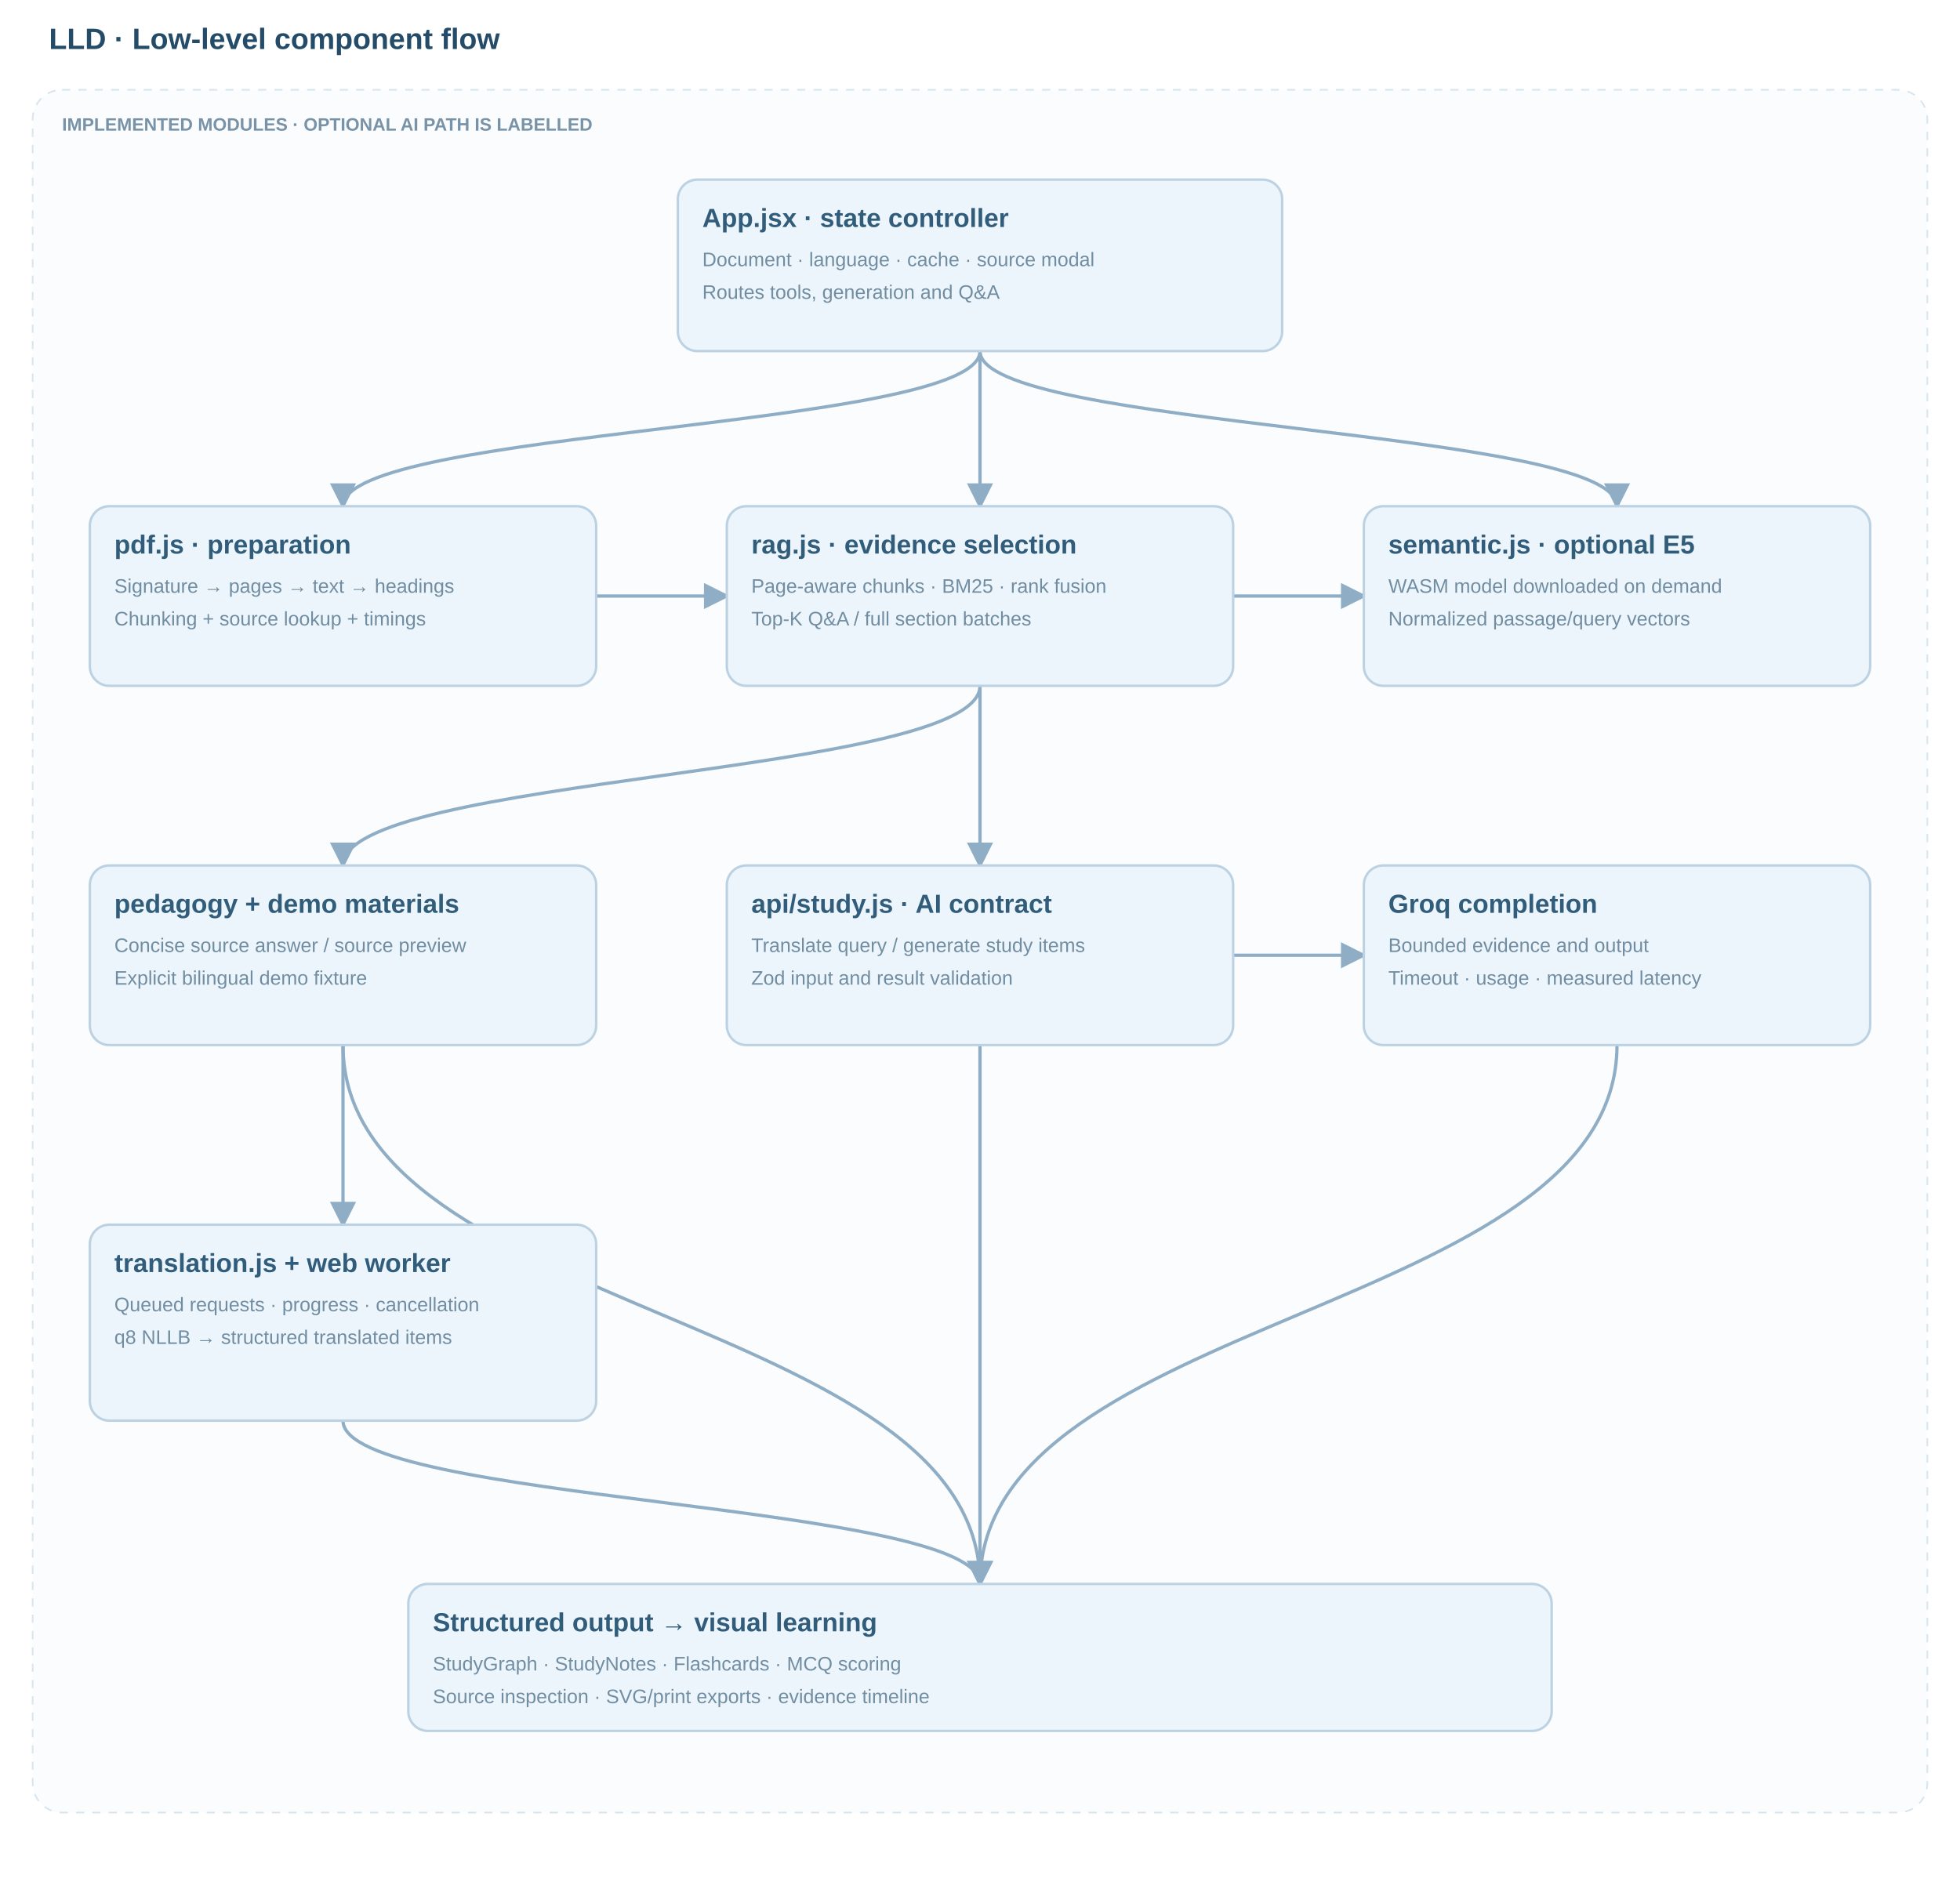
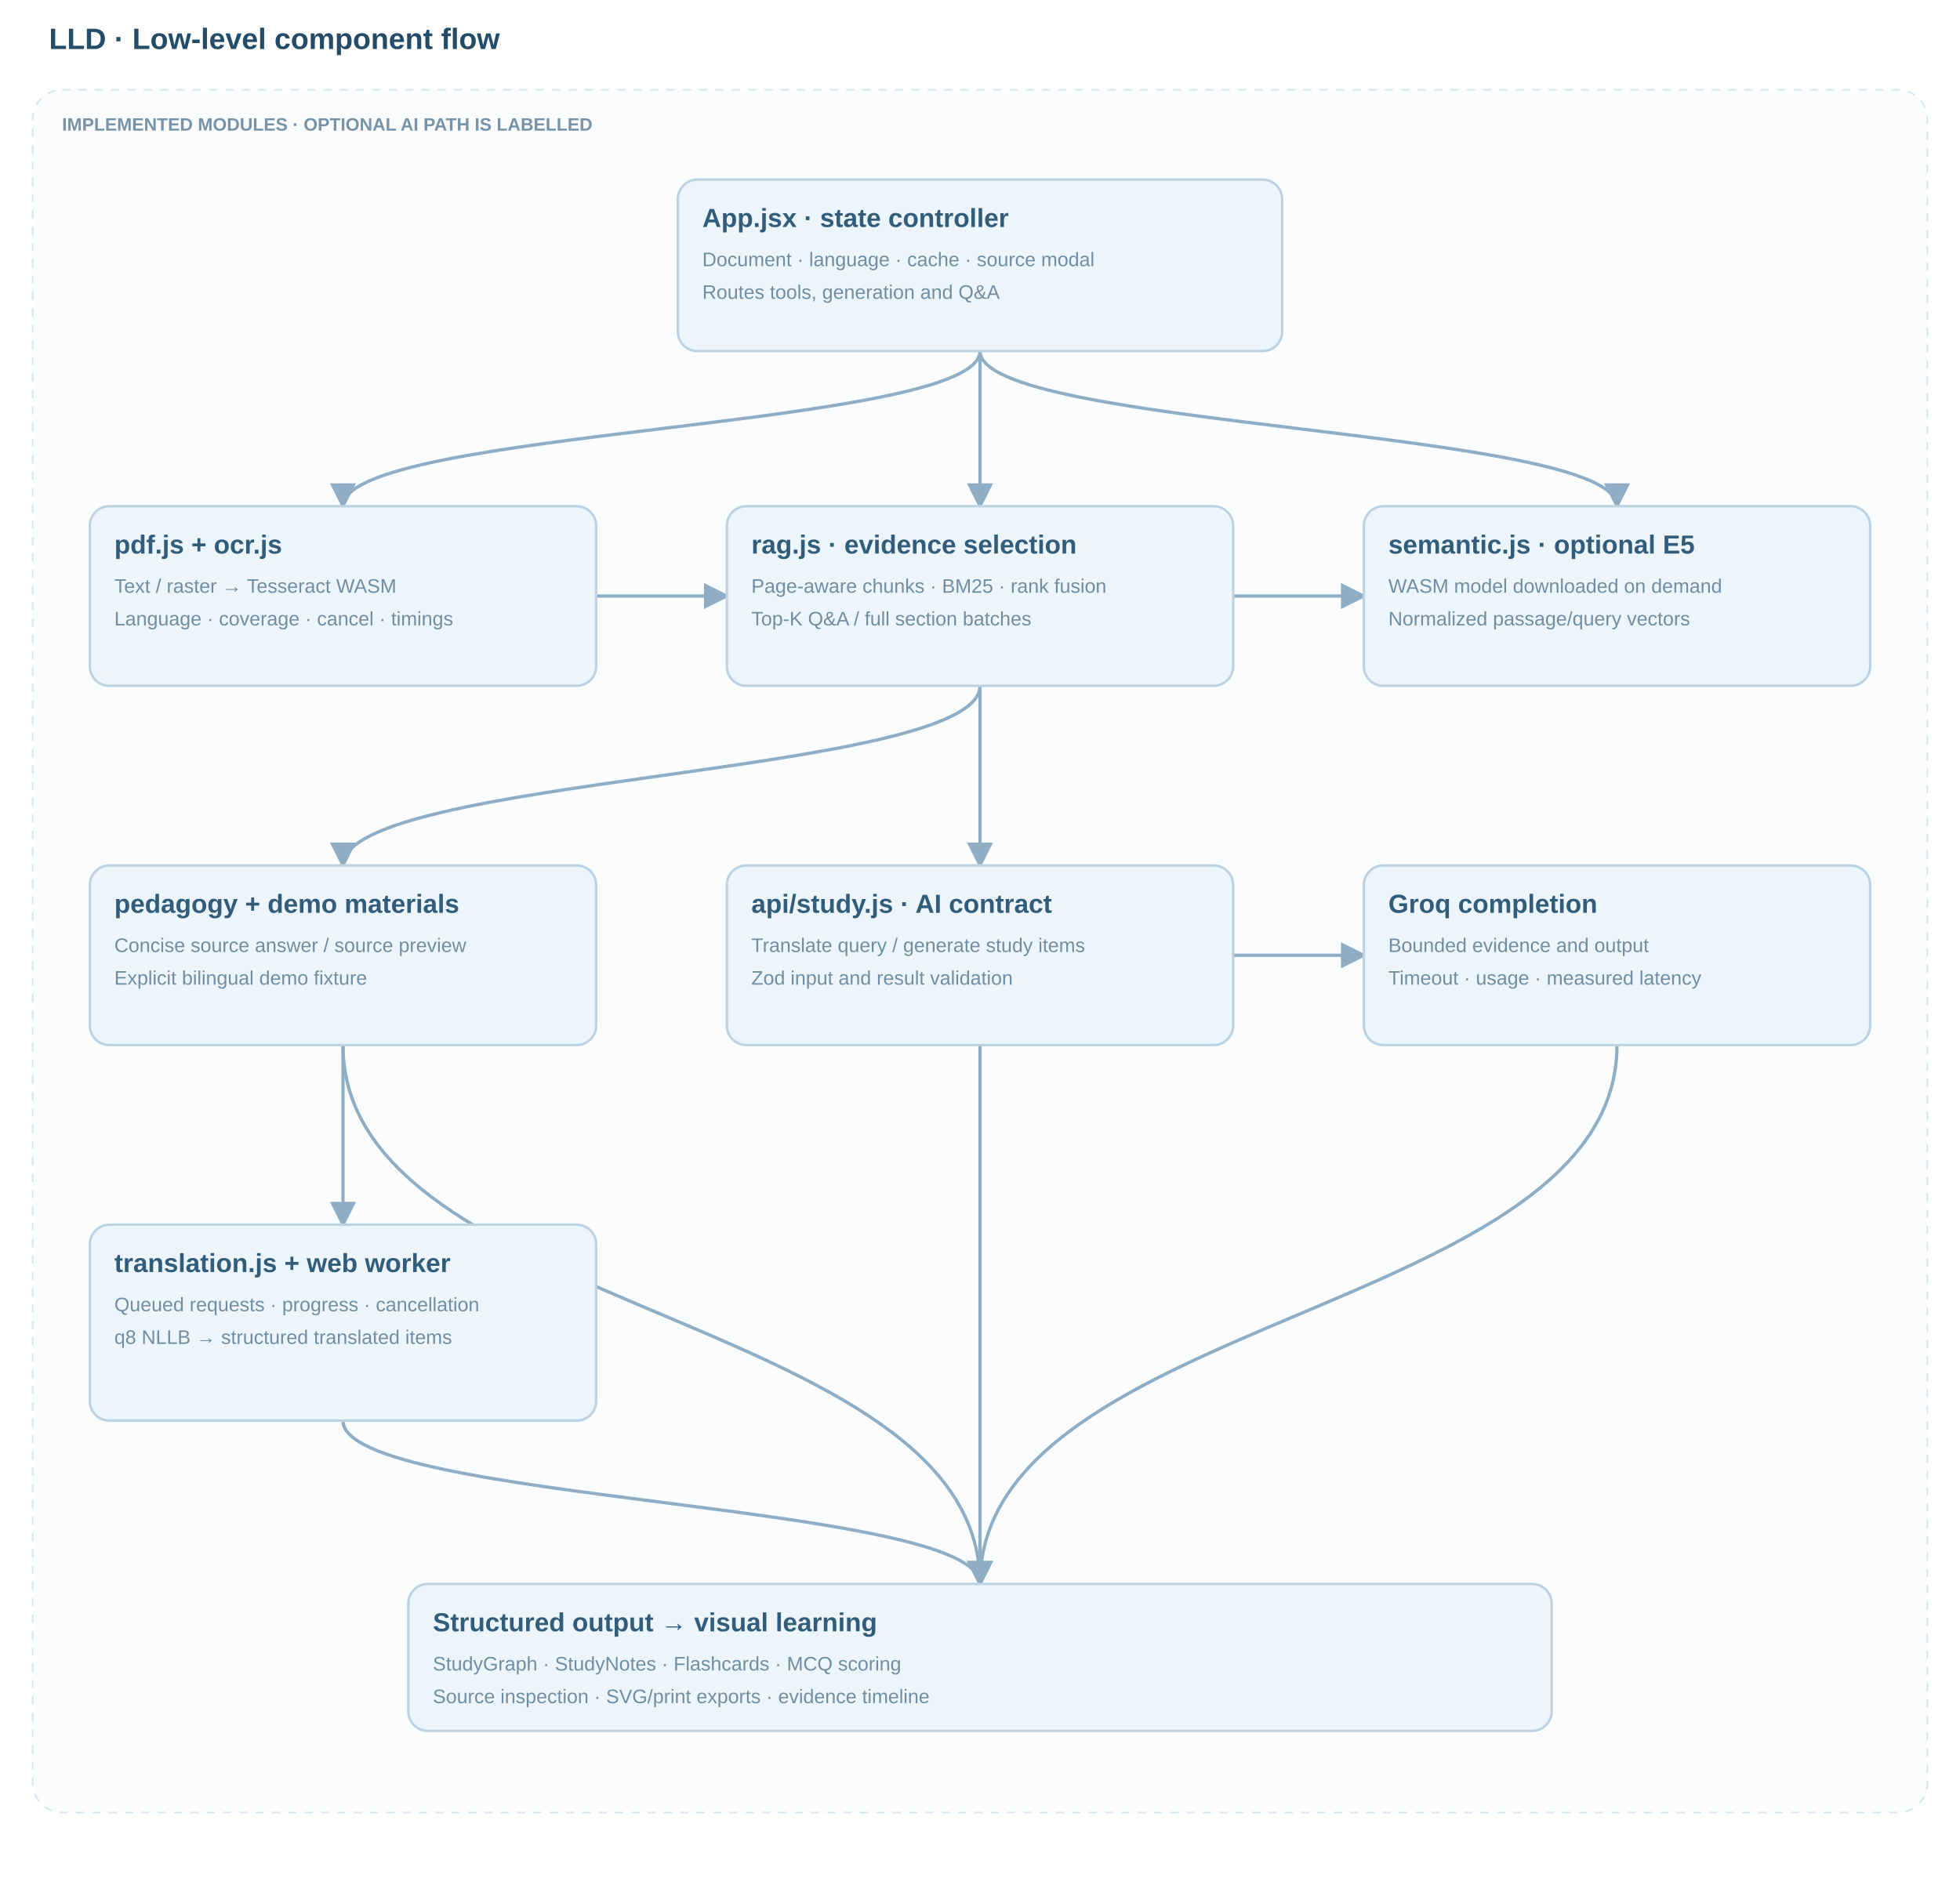
<svg xmlns="http://www.w3.org/2000/svg" viewBox="0 0 1200 1150" width="1200" height="1150" role="group" aria-label="Low-level component flow diagram" font-family="Arial,sans-serif">
  <defs>
    <marker id="arch-arrow-LLD" markerWidth="8" markerHeight="8" refX="7" refY="4" orient="auto">
      <path d="M0,0 L8,4 L0,8" fill="#8faec5" />
    </marker>
  </defs>
  <text x="30" y="30" font-size="18" font-weight="600" fill="#244c69">LLD · Low-level component flow</text>
  <rect x="20" y="55" width="1160" height="1055" rx="18" fill="#fafcfe" stroke="#d7e5ef" stroke-dasharray="5 5" />
  <text x="38" y="80" font-size="11" font-weight="600" fill="#7893a7">IMPLEMENTED MODULES · OPTIONAL AI PATH IS LABELLED</text>
  <path d="M600,215 C600,262.5 210,262.5 210,310" fill="none" stroke="#8faec5" stroke-width="2" marker-end="url(#arch-arrow-LLD)" />
  <path d="M600,215 C600,262.5 600,262.5 600,310" fill="none" stroke="#8faec5" stroke-width="2" marker-end="url(#arch-arrow-LLD)" />
  <path d="M600,215 C600,262.5 990,262.5 990,310" fill="none" stroke="#8faec5" stroke-width="2" marker-end="url(#arch-arrow-LLD)" />
  <path d="M365,365 C405,365 405,365 445,365" fill="none" stroke="#8faec5" stroke-width="2" marker-end="url(#arch-arrow-LLD)" />
  <path d="M755,365 C795,365 795,365 835,365" fill="none" stroke="#8faec5" stroke-width="2" marker-end="url(#arch-arrow-LLD)" />
  <path d="M600,420 C600,475 600,475 600,530" fill="none" stroke="#8faec5" stroke-width="2" marker-end="url(#arch-arrow-LLD)" />
  <path d="M600,420 C600,475 210,475 210,530" fill="none" stroke="#8faec5" stroke-width="2" marker-end="url(#arch-arrow-LLD)" />
  <path d="M755,585 C795,585 795,585 835,585" fill="none" stroke="#8faec5" stroke-width="2" marker-end="url(#arch-arrow-LLD)" />
  <path d="M990,640 C990,805 600,805 600,970" fill="none" stroke="#8faec5" stroke-width="2" marker-end="url(#arch-arrow-LLD)" />
  <path d="M210,640 C210,805 600,805 600,970" fill="none" stroke="#8faec5" stroke-width="2" marker-end="url(#arch-arrow-LLD)" />
  <path d="M600,640 C600,805 600,805 600,970" fill="none" stroke="#8faec5" stroke-width="2" marker-end="url(#arch-arrow-LLD)" />
  <path d="M210,640 C210,695 210,695 210,750" fill="none" stroke="#8faec5" stroke-width="2" marker-end="url(#arch-arrow-LLD)" />
  <path d="M210,870 C210,920 600,920 600,970" fill="none" stroke="#8faec5" stroke-width="2" marker-end="url(#arch-arrow-LLD)" />
  <g data-node-id="app" role="button" tabindex="0" aria-label="Explore App.jsx · state controller">
    <rect x="415" y="110" width="370" height="105" rx="12" fill="#edf5fc" stroke="#bcd2e2" stroke-width="1.5" />
    <text x="430" y="139" font-size="16" font-weight="600" fill="#315d7b">App.jsx · state controller</text>
    <text x="430" y="163" font-size="12" fill="#718da1">Document · language · cache · source modal</text>
    <text x="430" y="183" font-size="12" fill="#718da1">Routes tools, generation and Q&amp;A</text>
  </g>
-   <g data-node-id="pdf" role="button" tabindex="0" aria-label="Explore pdf.js · preparation">
+   <g data-node-id="pdf" role="button" tabindex="0" aria-label="Explore pdf.js + ocr.js">
    <rect x="55" y="310" width="310" height="110" rx="12" fill="#edf5fc" stroke="#bcd2e2" stroke-width="1.5" />
-     <text x="70" y="339" font-size="16" font-weight="600" fill="#315d7b">pdf.js · preparation</text>
-     <text x="70" y="363" font-size="12" fill="#718da1">Signature → pages → text → headings</text>
-     <text x="70" y="383" font-size="12" fill="#718da1">Chunking + source lookup + timings</text>
+     <text x="70" y="339" font-size="16" font-weight="600" fill="#315d7b">pdf.js + ocr.js</text>
+     <text x="70" y="363" font-size="12" fill="#718da1">Text / raster → Tesseract WASM</text>
+     <text x="70" y="383" font-size="12" fill="#718da1">Language · coverage · cancel · timings</text>
  </g>
  <g data-node-id="rag" role="button" tabindex="0" aria-label="Explore rag.js · evidence selection">
    <rect x="445" y="310" width="310" height="110" rx="12" fill="#edf5fc" stroke="#bcd2e2" stroke-width="1.5" />
    <text x="460" y="339" font-size="16" font-weight="600" fill="#315d7b">rag.js · evidence selection</text>
    <text x="460" y="363" font-size="12" fill="#718da1">Page-aware chunks · BM25 · rank fusion</text>
    <text x="460" y="383" font-size="12" fill="#718da1">Top-K Q&amp;A / full section batches</text>
  </g>
  <g data-node-id="semantic" role="button" tabindex="0" aria-label="Explore semantic.js · optional E5">
    <rect x="835" y="310" width="310" height="110" rx="12" fill="#edf5fc" stroke="#bcd2e2" stroke-width="1.5" />
    <text x="850" y="339" font-size="16" font-weight="600" fill="#315d7b">semantic.js · optional E5</text>
    <text x="850" y="363" font-size="12" fill="#718da1">WASM model downloaded on demand</text>
    <text x="850" y="383" font-size="12" fill="#718da1">Normalized passage/query vectors</text>
  </g>
  <g data-node-id="demo" role="button" tabindex="0" aria-label="Explore pedagogy + demo materials">
    <rect x="55" y="530" width="310" height="110" rx="12" fill="#edf5fc" stroke="#bcd2e2" stroke-width="1.5" />
    <text x="70" y="559" font-size="16" font-weight="600" fill="#315d7b">pedagogy + demo materials</text>
    <text x="70" y="583" font-size="12" fill="#718da1">Concise source answer / source preview</text>
    <text x="70" y="603" font-size="12" fill="#718da1">Explicit bilingual demo fixture</text>
  </g>
  <g data-node-id="api" role="button" tabindex="0" aria-label="Explore api/study.js · AI contract">
    <rect x="445" y="530" width="310" height="110" rx="12" fill="#edf5fc" stroke="#bcd2e2" stroke-width="1.5" />
    <text x="460" y="559" font-size="16" font-weight="600" fill="#315d7b">api/study.js · AI contract</text>
    <text x="460" y="583" font-size="12" fill="#718da1">Translate query / generate study items</text>
    <text x="460" y="603" font-size="12" fill="#718da1">Zod input and result validation</text>
  </g>
  <g data-node-id="provider" role="button" tabindex="0" aria-label="Explore Groq completion">
    <rect x="835" y="530" width="310" height="110" rx="12" fill="#edf5fc" stroke="#bcd2e2" stroke-width="1.5" />
    <text x="850" y="559" font-size="16" font-weight="600" fill="#315d7b">Groq completion</text>
    <text x="850" y="583" font-size="12" fill="#718da1">Bounded evidence and output</text>
    <text x="850" y="603" font-size="12" fill="#718da1">Timeout · usage · measured latency</text>
  </g>
  <g data-node-id="local" role="button" tabindex="0" aria-label="Explore translation.js + web worker">
    <rect x="55" y="750" width="310" height="120" rx="12" fill="#edf5fc" stroke="#bcd2e2" stroke-width="1.5" />
    <text x="70" y="779" font-size="16" font-weight="600" fill="#315d7b">translation.js + web worker</text>
    <text x="70" y="803" font-size="12" fill="#718da1">Queued requests · progress · cancellation</text>
    <text x="70" y="823" font-size="12" fill="#718da1">q8 NLLB → structured translated items</text>
  </g>
  <g data-node-id="render" role="button" tabindex="0" aria-label="Explore Structured output → visual learning">
    <rect x="250" y="970" width="700" height="90" rx="12" fill="#edf5fc" stroke="#bcd2e2" stroke-width="1.5" />
    <text x="265" y="999" font-size="16" font-weight="600" fill="#315d7b">Structured output → visual learning</text>
    <text x="265" y="1023" font-size="12" fill="#718da1">StudyGraph · StudyNotes · Flashcards · MCQ scoring</text>
    <text x="265" y="1043" font-size="12" fill="#718da1">Source inspection · SVG/print exports · evidence timeline</text>
  </g>
</svg>
